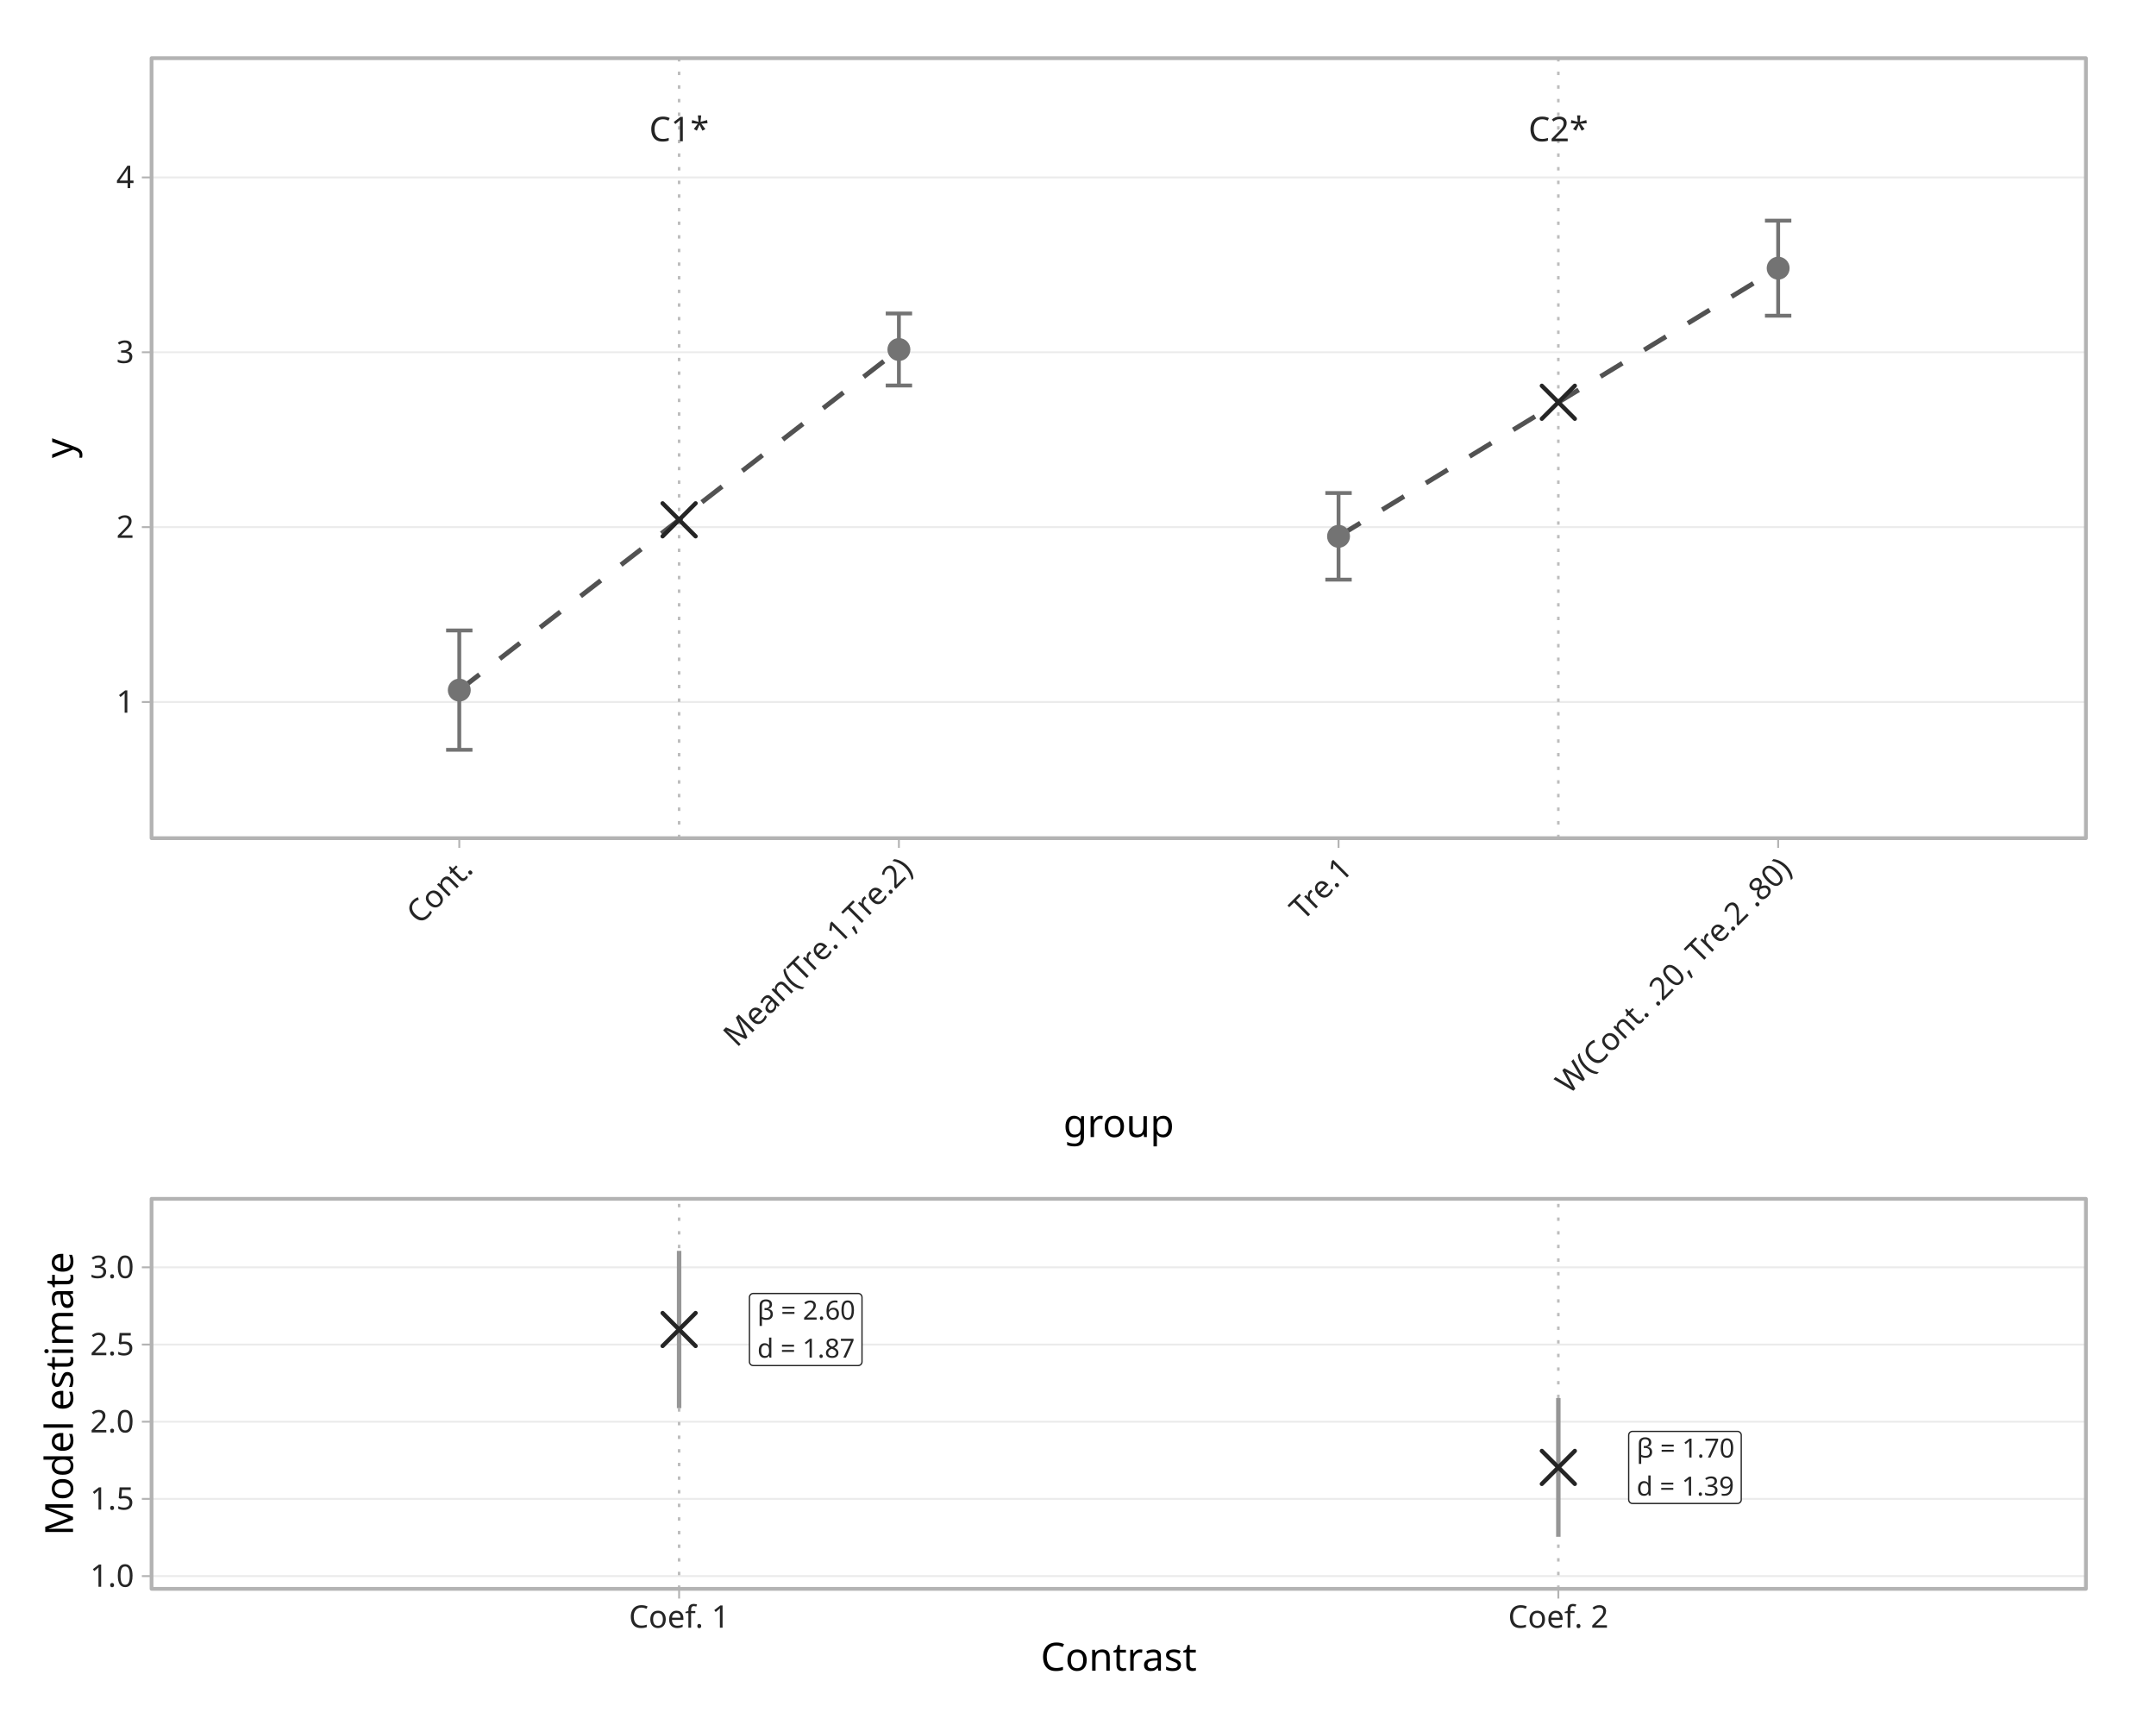
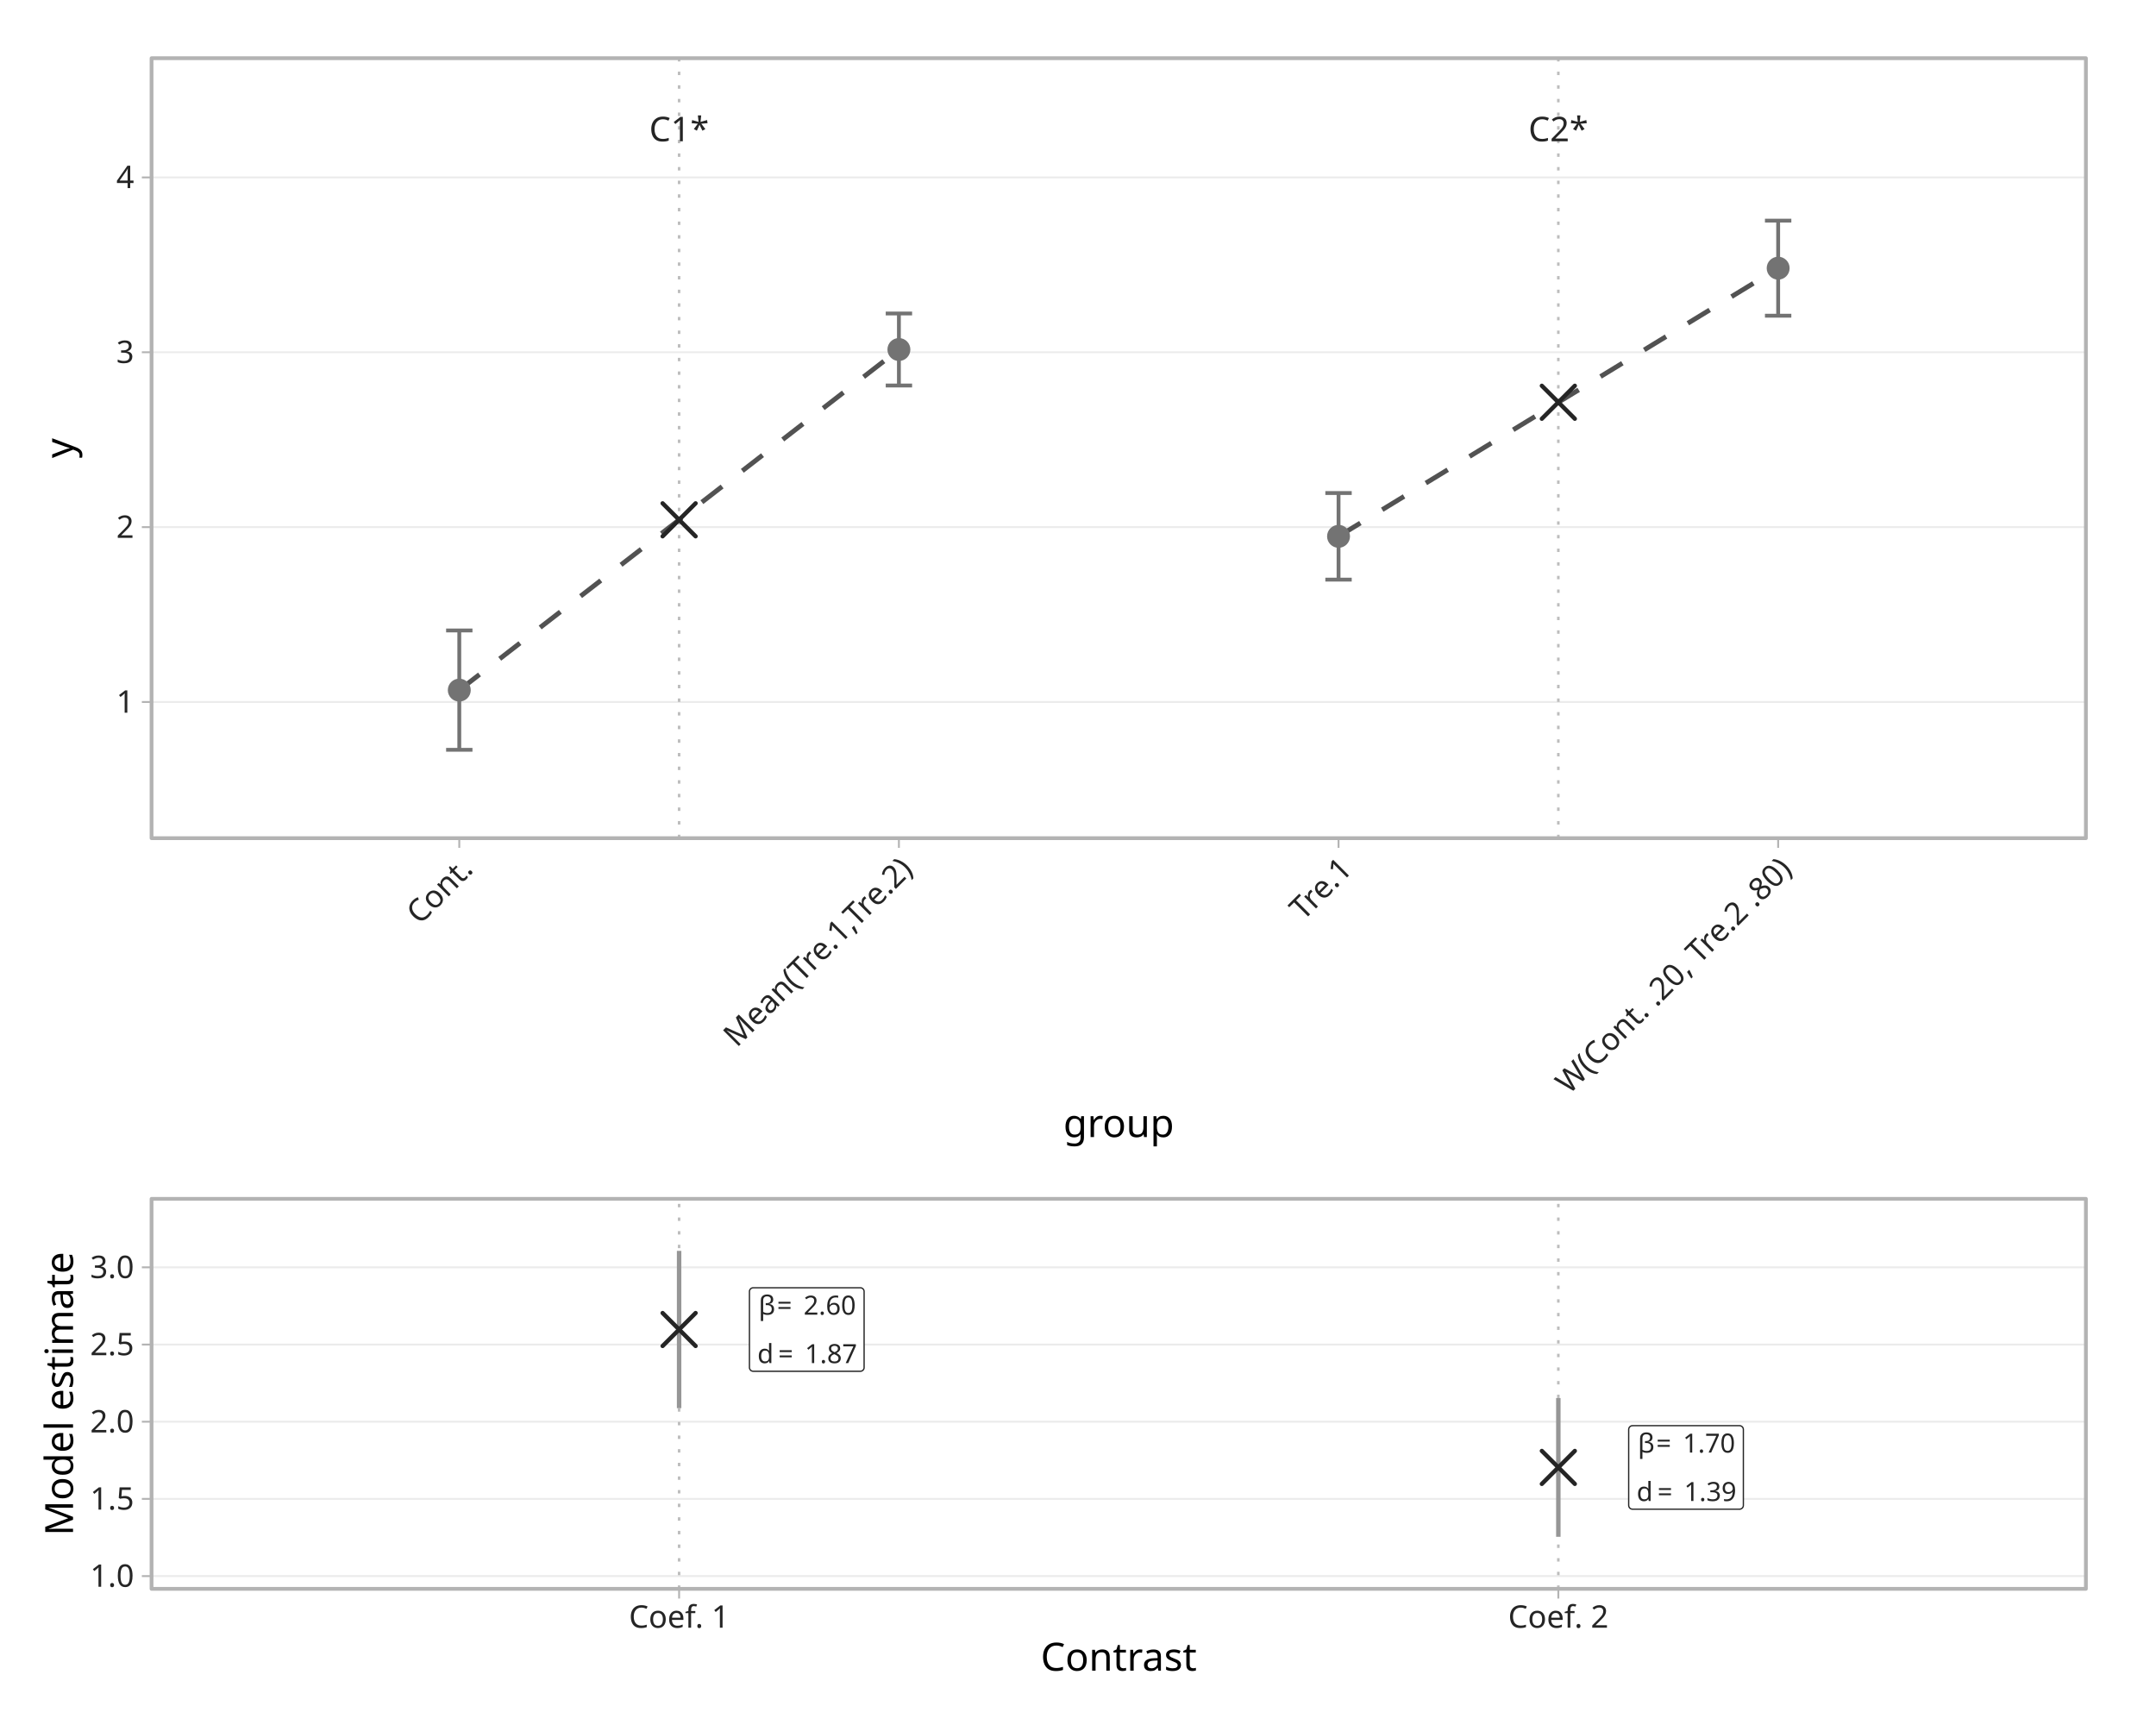
<svg xmlns="http://www.w3.org/2000/svg" class="svglite" data-engine-version="2.0" width="720.00pt" height="576.00pt" viewBox="0 0 720.00 576.00">
  <defs>
    <style type="text/css">
    .svglite line, .svglite polyline, .svglite polygon, .svglite path, .svglite rect, .svglite circle {
      fill: none;
      stroke: #000000;
      stroke-linecap: round;
      stroke-linejoin: round;
      stroke-miterlimit: 10.00;
    }
  </style>
  </defs>
  <rect width="100%" height="100%" style="stroke: none; fill: #FFFFFF;" />
  <defs>
    <clipPath id="cpMC4wMHw3MjAuMDB8MC4wMHw1NzYuMDA=">
      <rect x="0.00" y="0.00" width="720.00" height="576.00" />
    </clipPath>
  </defs>
  <g clip-path="url(#cpMC4wMHw3MjAuMDB8MC4wMHw1NzYuMDA=)">
    <rect x="0" y="0.00" width="720.00" height="576.00" style="stroke-width: 1.07; stroke: #FFFFFF; fill: #FFFFFF;" />
  </g>
  <defs>
    <clipPath id="cpNTAuNjF8Njk2LjU5fDE5LjQzfDUzMC41Mw==">
      <rect x="50.61" y="19.43" width="645.98" height="511.10" />
    </clipPath>
  </defs>
  <g clip-path="url(#cpNTAuNjF8Njk2LjU5fDE5LjQzfDUzMC41Mw==)">
</g>
  <g clip-path="url(#cpMC4wMHw3MjAuMDB8MC4wMHw1NzYuMDA=)">
</g>
  <defs>
    <clipPath id="cpNS40OHw3MTQuNTJ8NS40OHwzOTIuMzQ=">
      <rect x="5.48" y="5.48" width="709.04" height="386.86" />
    </clipPath>
  </defs>
  <g clip-path="url(#cpNS40OHw3MTQuNTJ8NS40OHwzOTIuMzQ=)">
    <rect x="5.48" y="5.48" width="709.04" height="386.86" style="stroke-width: 1.26; stroke: #FFFFFF; fill: #FFFFFF;" />
  </g>
  <g clip-path="url(#cpMC4wMHw3MjAuMDB8MC4wMHw1NzYuMDA=)">
</g>
  <defs>
    <clipPath id="cpNS40OHw3MTQuNTJ8MzkyLjM0fDU3MC41Mg==">
      <rect x="5.48" y="392.34" width="709.04" height="178.18" />
    </clipPath>
  </defs>
  <g clip-path="url(#cpNS40OHw3MTQuNTJ8MzkyLjM0fDU3MC41Mg==)">
    <rect x="5.48" y="392.34" width="709.04" height="178.18" style="stroke-width: 1.26; stroke: #FFFFFF; fill: #FFFFFF;" />
  </g>
  <g clip-path="url(#cpMC4wMHw3MjAuMDB8MC4wMHw1NzYuMDA=)">
    <rect x="50.61" y="19.43" width="645.98" height="260.45" style="stroke-width: 1.26; stroke: none; fill: #FFFFFF;" />
    <polyline points="50.61,234.40 696.59,234.40 " style="stroke-width: 0.63; stroke: #EBEBEB; stroke-linecap: butt;" />
    <polyline points="50.61,176.01 696.59,176.01 " style="stroke-width: 0.63; stroke: #EBEBEB; stroke-linecap: butt;" />
    <polyline points="50.61,117.62 696.59,117.62 " style="stroke-width: 0.63; stroke: #EBEBEB; stroke-linecap: butt;" />
    <polyline points="50.61,59.24 696.59,59.24 " style="stroke-width: 0.63; stroke: #EBEBEB; stroke-linecap: butt;" />
    <line x1="226.79" y1="279.87" x2="226.79" y2="19.43" style="stroke-width: 0.85; stroke: #BDBDBD; stroke-dasharray: 1.14,3.41; stroke-linecap: butt;" />
    <line x1="520.41" y1="279.87" x2="520.41" y2="19.43" style="stroke-width: 0.85; stroke: #BDBDBD; stroke-dasharray: 1.14,3.41; stroke-linecap: butt;" />
    <line x1="153.38" y1="230.44" x2="300.19" y2="116.71" style="stroke-width: 1.60; stroke: #525252; stroke-dasharray: 8.54,8.54; stroke-linecap: butt;" />
    <line x1="447.01" y1="179.09" x2="593.82" y2="89.55" style="stroke-width: 1.60; stroke: #525252; stroke-dasharray: 8.54,8.54; stroke-linecap: butt;" />
    <polyline points="295.79,104.68 304.60,104.68 " style="stroke-width: 1.28; stroke: #737373; stroke-linecap: butt;" />
    <polyline points="300.19,104.68 300.19,128.73 " style="stroke-width: 1.28; stroke: #737373; stroke-linecap: butt;" />
    <polyline points="295.79,128.73 304.60,128.73 " style="stroke-width: 1.28; stroke: #737373; stroke-linecap: butt;" />
    <polyline points="148.98,210.52 157.78,210.52 " style="stroke-width: 1.28; stroke: #737373; stroke-linecap: butt;" />
    <polyline points="153.38,210.52 153.38,250.37 " style="stroke-width: 1.28; stroke: #737373; stroke-linecap: butt;" />
    <polyline points="148.98,250.37 157.78,250.37 " style="stroke-width: 1.28; stroke: #737373; stroke-linecap: butt;" />
    <polyline points="589.41,73.67 598.22,73.67 " style="stroke-width: 1.28; stroke: #737373; stroke-linecap: butt;" />
    <polyline points="593.82,73.67 593.82,105.42 " style="stroke-width: 1.28; stroke: #737373; stroke-linecap: butt;" />
    <polyline points="589.41,105.42 598.22,105.42 " style="stroke-width: 1.28; stroke: #737373; stroke-linecap: butt;" />
    <polyline points="442.60,164.63 451.41,164.63 " style="stroke-width: 1.28; stroke: #737373; stroke-linecap: butt;" />
    <polyline points="447.01,164.63 447.01,193.54 " style="stroke-width: 1.28; stroke: #737373; stroke-linecap: butt;" />
    <polyline points="442.60,193.54 451.41,193.54 " style="stroke-width: 1.28; stroke: #737373; stroke-linecap: butt;" />
    <circle cx="300.19" cy="116.71" r="3.41" style="stroke-width: 0.84; stroke: #737373; fill: #737373;" />
    <circle cx="153.38" cy="230.44" r="3.41" style="stroke-width: 0.84; stroke: #737373; fill: #737373;" />
    <circle cx="593.82" cy="89.55" r="3.41" style="stroke-width: 0.84; stroke: #737373; fill: #737373;" />
    <circle cx="447.01" cy="179.09" r="3.41" style="stroke-width: 0.84; stroke: #737373; fill: #737373;" />
    <line x1="221.28" y1="179.08" x2="232.30" y2="168.06" style="stroke-width: 1.42; stroke: #252525;" />
    <line x1="221.28" y1="168.06" x2="232.30" y2="179.08" style="stroke-width: 1.42; stroke: #252525;" />
    <line x1="514.90" y1="139.83" x2="525.92" y2="128.81" style="stroke-width: 1.42; stroke: #252525;" />
    <line x1="514.90" y1="128.81" x2="525.92" y2="139.83" style="stroke-width: 1.42; stroke: #252525;" />
    <text x="226.79" y="47.17" text-anchor="middle" style="font-size: 11.38px; fill: #252525; font-family: sans;" textLength="18.98px" lengthAdjust="spacingAndGlyphs">C1*</text>
    <text x="520.41" y="47.17" text-anchor="middle" style="font-size: 11.38px; fill: #252525; font-family: sans;" textLength="18.98px" lengthAdjust="spacingAndGlyphs">C2*</text>
    <rect x="50.61" y="19.43" width="645.98" height="260.45" style="stroke-width: 1.26; stroke: #B3B3B3;" />
    <text x="44.78" y="237.98" text-anchor="end" style="font-size: 10.40px; fill: #252525; font-family: sans;" textLength="5.78px" lengthAdjust="spacingAndGlyphs">1</text>
    <text x="44.78" y="179.59" text-anchor="end" style="font-size: 10.40px; fill: #252525; font-family: sans;" textLength="5.78px" lengthAdjust="spacingAndGlyphs">2</text>
    <text x="44.78" y="121.20" text-anchor="end" style="font-size: 10.40px; fill: #252525; font-family: sans;" textLength="5.78px" lengthAdjust="spacingAndGlyphs">3</text>
    <text x="44.78" y="62.81" text-anchor="end" style="font-size: 10.40px; fill: #252525; font-family: sans;" textLength="5.78px" lengthAdjust="spacingAndGlyphs">4</text>
    <polyline points="47.37,234.40 50.61,234.40 " style="stroke-width: 0.63; stroke: #B3B3B3; stroke-linecap: butt;" />
    <polyline points="47.37,176.01 50.61,176.01 " style="stroke-width: 0.63; stroke: #B3B3B3; stroke-linecap: butt;" />
    <polyline points="47.37,117.62 50.61,117.62 " style="stroke-width: 0.63; stroke: #B3B3B3; stroke-linecap: butt;" />
    <polyline points="47.37,59.24 50.61,59.24 " style="stroke-width: 0.63; stroke: #B3B3B3; stroke-linecap: butt;" />
    <polyline points="153.38,283.11 153.38,279.87 " style="stroke-width: 0.63; stroke: #B3B3B3; stroke-linecap: butt;" />
    <polyline points="300.19,283.11 300.19,279.87 " style="stroke-width: 0.63; stroke: #B3B3B3; stroke-linecap: butt;" />
    <polyline points="447.01,283.11 447.01,279.87 " style="stroke-width: 0.63; stroke: #B3B3B3; stroke-linecap: butt;" />
    <polyline points="593.82,283.11 593.82,279.87 " style="stroke-width: 0.63; stroke: #B3B3B3; stroke-linecap: butt;" />
    <text transform="translate(158.44,290.76) rotate(-45)" text-anchor="end" style="font-size: 10.40px; fill: #252525; font-family: sans;" textLength="24.86px" lengthAdjust="spacingAndGlyphs">Cont.</text>
    <text transform="translate(305.25,290.76) rotate(-45)" text-anchor="end" style="font-size: 10.40px; fill: #252525; font-family: sans;" textLength="84.38px" lengthAdjust="spacingAndGlyphs">Mean(Tre.1,Tre.2)</text>
    <text transform="translate(452.07,290.76) rotate(-45)" text-anchor="end" style="font-size: 10.40px; fill: #252525; font-family: sans;" textLength="24.27px" lengthAdjust="spacingAndGlyphs">Tre.1</text>
    <text transform="translate(598.88,290.76) rotate(-45)" text-anchor="end" style="font-size: 10.40px; fill: #252525; font-family: sans;" textLength="106.35px" lengthAdjust="spacingAndGlyphs">W(Cont. .20, Tre.2 .80)</text>
    <text x="373.60" y="379.67" text-anchor="middle" style="font-size: 13.00px; font-family: sans;" textLength="33.25px" lengthAdjust="spacingAndGlyphs">group</text>
    <text transform="translate(24.39,149.65) rotate(-90)" text-anchor="middle" style="font-size: 13.00px; font-family: sans;" textLength="6.51px" lengthAdjust="spacingAndGlyphs">y</text>
    <rect x="50.61" y="400.31" width="645.98" height="130.22" style="stroke-width: 1.26; stroke: none; fill: #FFFFFF;" />
    <polyline points="50.61,526.28 696.59,526.28 " style="stroke-width: 0.63; stroke: #EBEBEB; stroke-linecap: butt;" />
    <polyline points="50.61,500.50 696.59,500.50 " style="stroke-width: 0.63; stroke: #EBEBEB; stroke-linecap: butt;" />
    <polyline points="50.61,474.73 696.59,474.73 " style="stroke-width: 0.63; stroke: #EBEBEB; stroke-linecap: butt;" />
    <polyline points="50.61,448.96 696.59,448.96 " style="stroke-width: 0.63; stroke: #EBEBEB; stroke-linecap: butt;" />
    <polyline points="50.61,423.18 696.59,423.18 " style="stroke-width: 0.63; stroke: #EBEBEB; stroke-linecap: butt;" />
    <line x1="226.79" y1="530.53" x2="226.79" y2="400.31" style="stroke-width: 0.85; stroke: #BDBDBD; stroke-dasharray: 1.14,3.41; stroke-linecap: butt;" />
    <line x1="520.41" y1="530.53" x2="520.41" y2="400.31" style="stroke-width: 0.85; stroke: #BDBDBD; stroke-dasharray: 1.14,3.41; stroke-linecap: butt;" />
    <line x1="226.79" y1="470.21" x2="226.79" y2="417.68" style="stroke-width: 1.49; stroke: #969696; stroke-linecap: butt;" />
    <line x1="520.41" y1="513.15" x2="520.41" y2="466.83" style="stroke-width: 1.49; stroke: #969696; stroke-linecap: butt;" />
    <line x1="221.28" y1="449.45" x2="232.30" y2="438.43" style="stroke-width: 1.42; stroke: #252525;" />
    <line x1="221.28" y1="438.43" x2="232.30" y2="449.45" style="stroke-width: 1.42; stroke: #252525;" />
    <line x1="514.90" y1="495.50" x2="525.92" y2="484.48" style="stroke-width: 1.42; stroke: #252525;" />
    <line x1="514.90" y1="484.48" x2="525.92" y2="495.50" style="stroke-width: 1.42; stroke: #252525;" />
-     <polygon points="251.55,455.98 286.60,455.98 286.55,455.97 286.75,455.97 286.95,455.93 287.14,455.85 287.32,455.75 287.48,455.62 287.61,455.47 287.72,455.30 287.80,455.11 287.85,454.91 287.87,454.71 287.87,454.71 287.87,433.18 287.87,433.18 287.85,432.98 287.80,432.78 287.72,432.59 287.61,432.42 287.48,432.27 287.32,432.14 287.14,432.03 286.95,431.96 286.75,431.92 286.60,431.91 251.55,431.91 251.70,431.92 251.50,431.91 251.29,431.94 251.10,431.99 250.91,432.08 250.74,432.20 250.60,432.34 250.47,432.50 250.38,432.68 250.31,432.88 250.28,433.08 250.28,433.18 250.28,454.71 250.28,454.60 250.28,454.81 250.31,455.01 250.38,455.20 250.47,455.38 250.60,455.55 250.74,455.69 250.91,455.81 251.10,455.89 251.29,455.95 251.50,455.97 " style="stroke-width: 0.43; stroke: #252525; fill: #FFFFFF;" />
-     <text x="252.92" y="440.63" style="font-size: 8.82px; fill: #252525; font-family: sans;" textLength="32.30px" lengthAdjust="spacingAndGlyphs">β = 2.60</text>
-     <text x="252.92" y="453.33" style="font-size: 8.82px; fill: #252525; font-family: sans;" textLength="32.13px" lengthAdjust="spacingAndGlyphs">d = 1.87</text>
-     <polygon points="545.17,502.03 580.22,502.03 580.17,502.02 580.38,502.02 580.58,501.98 580.77,501.90 580.94,501.80 581.10,501.67 581.24,501.52 581.35,501.35 581.43,501.16 581.48,500.96 581.49,500.76 581.49,500.76 581.49,479.23 581.49,479.23 581.48,479.03 581.43,478.83 581.35,478.64 581.24,478.47 581.10,478.32 580.94,478.19 580.77,478.08 580.58,478.01 580.38,477.97 580.22,477.96 545.17,477.96 545.33,477.97 545.12,477.96 544.92,477.99 544.72,478.04 544.54,478.13 544.37,478.25 544.22,478.39 544.10,478.55 544.00,478.73 543.94,478.93 543.91,479.13 543.90,479.23 543.90,500.76 543.91,500.65 543.91,500.86 543.94,501.06 544.00,501.25 544.10,501.43 544.22,501.60 544.37,501.74 544.54,501.86 544.72,501.94 544.92,502.00 545.12,502.02 " style="stroke-width: 0.43; stroke: #252525; fill: #FFFFFF;" />
-     <text x="546.55" y="486.68" style="font-size: 8.82px; fill: #252525; font-family: sans;" textLength="32.30px" lengthAdjust="spacingAndGlyphs">β = 1.70</text>
-     <text x="546.55" y="499.38" style="font-size: 8.82px; fill: #252525; font-family: sans;" textLength="32.13px" lengthAdjust="spacingAndGlyphs">d = 1.39</text>
+     <polygon points="251.55,457.89 287.30,457.89 287.25,457.88 287.46,457.88 287.66,457.84 287.85,457.76 288.03,457.66 288.18,457.53 288.32,457.38 288.43,457.21 288.51,457.02 288.56,456.82 288.57,456.62 288.57,456.62 288.57,431.27 288.57,431.27 288.56,431.07 288.51,430.87 288.43,430.68 288.32,430.51 288.18,430.36 288.03,430.23 287.85,430.12 287.66,430.05 287.46,430.01 287.30,430.00 251.55,430.00 251.70,430.01 251.50,430.00 251.29,430.03 251.10,430.08 250.91,430.17 250.74,430.29 250.60,430.43 250.47,430.59 250.38,430.77 250.31,430.97 250.28,431.17 250.28,431.27 250.28,456.62 250.28,456.51 250.28,456.72 250.31,456.92 250.38,457.11 250.47,457.29 250.60,457.46 250.74,457.60 250.91,457.72 251.10,457.80 251.29,457.86 251.50,457.88 " style="stroke-width: 0.43; stroke: #252525; fill: #FFFFFF;" />
+     <text x="253.33" y="438.98" style="font-size: 8.82px; fill: #252525; font-family: sans;" textLength="4.09px" lengthAdjust="spacingAndGlyphs">β</text>
+     <text x="259.46" y="438.98" style="font-size: 8.82px; fill: #252525; font-family: sans;" textLength="6.85px" lengthAdjust="spacingAndGlyphs">=</text>
+     <text x="268.35" y="438.98" style="font-size: 8.82px; fill: #252525; font-family: sans;" textLength="17.17px" lengthAdjust="spacingAndGlyphs">2.60</text>
+     <text x="252.92" y="455.15" style="font-size: 8.82px; fill: #252525; font-family: sans;" textLength="4.91px" lengthAdjust="spacingAndGlyphs">d</text>
+     <text x="259.87" y="455.15" style="font-size: 8.82px; fill: #252525; font-family: sans;" textLength="6.85px" lengthAdjust="spacingAndGlyphs">=</text>
+     <text x="268.76" y="455.15" style="font-size: 8.82px; fill: #252525; font-family: sans;" textLength="17.17px" lengthAdjust="spacingAndGlyphs">1.87</text>
+     <polygon points="545.17,503.94 580.93,503.94 580.88,503.93 581.08,503.93 581.28,503.89 581.47,503.81 581.65,503.71 581.81,503.58 581.95,503.43 582.05,503.26 582.14,503.07 582.18,502.87 582.20,502.67 582.20,502.67 582.20,477.32 582.20,477.32 582.18,477.12 582.14,476.92 582.05,476.73 581.95,476.56 581.81,476.41 581.65,476.28 581.47,476.17 581.28,476.10 581.08,476.06 580.93,476.05 545.17,476.05 545.33,476.06 545.12,476.05 544.92,476.08 544.72,476.13 544.54,476.22 544.37,476.34 544.22,476.48 544.10,476.64 544.00,476.82 543.94,477.02 543.91,477.22 543.90,477.32 543.90,502.67 543.91,502.56 543.91,502.77 543.94,502.97 544.00,503.16 544.10,503.34 544.22,503.51 544.37,503.65 544.54,503.77 544.72,503.85 544.92,503.91 545.12,503.93 " style="stroke-width: 0.43; stroke: #252525; fill: #FFFFFF;" />
+     <text x="546.96" y="485.03" style="font-size: 8.82px; fill: #252525; font-family: sans;" textLength="4.09px" lengthAdjust="spacingAndGlyphs">β</text>
+     <text x="553.09" y="485.03" style="font-size: 8.82px; fill: #252525; font-family: sans;" textLength="6.85px" lengthAdjust="spacingAndGlyphs">=</text>
+     <text x="561.98" y="485.03" style="font-size: 8.82px; fill: #252525; font-family: sans;" textLength="17.17px" lengthAdjust="spacingAndGlyphs">1.70</text>
+     <text x="546.55" y="501.20" style="font-size: 8.82px; fill: #252525; font-family: sans;" textLength="4.91px" lengthAdjust="spacingAndGlyphs">d</text>
+     <text x="553.50" y="501.20" style="font-size: 8.82px; fill: #252525; font-family: sans;" textLength="6.85px" lengthAdjust="spacingAndGlyphs">=</text>
+     <text x="562.39" y="501.20" style="font-size: 8.82px; fill: #252525; font-family: sans;" textLength="17.17px" lengthAdjust="spacingAndGlyphs">1.39</text>
    <rect x="50.61" y="400.31" width="645.98" height="130.22" style="stroke-width: 1.26; stroke: #B3B3B3;" />
    <text x="44.78" y="529.85" text-anchor="end" style="font-size: 10.40px; fill: #252525; font-family: sans;" textLength="14.46px" lengthAdjust="spacingAndGlyphs">1.0</text>
    <text x="44.78" y="504.08" text-anchor="end" style="font-size: 10.40px; fill: #252525; font-family: sans;" textLength="14.46px" lengthAdjust="spacingAndGlyphs">1.5</text>
    <text x="44.78" y="478.31" text-anchor="end" style="font-size: 10.40px; fill: #252525; font-family: sans;" textLength="14.46px" lengthAdjust="spacingAndGlyphs">2.0</text>
    <text x="44.78" y="452.53" text-anchor="end" style="font-size: 10.40px; fill: #252525; font-family: sans;" textLength="14.46px" lengthAdjust="spacingAndGlyphs">2.5</text>
    <text x="44.78" y="426.76" text-anchor="end" style="font-size: 10.40px; fill: #252525; font-family: sans;" textLength="14.46px" lengthAdjust="spacingAndGlyphs">3.0</text>
    <polyline points="47.37,526.28 50.61,526.28 " style="stroke-width: 0.63; stroke: #B3B3B3; stroke-linecap: butt;" />
    <polyline points="47.37,500.50 50.61,500.50 " style="stroke-width: 0.63; stroke: #B3B3B3; stroke-linecap: butt;" />
    <polyline points="47.37,474.73 50.61,474.73 " style="stroke-width: 0.63; stroke: #B3B3B3; stroke-linecap: butt;" />
    <polyline points="47.37,448.96 50.61,448.96 " style="stroke-width: 0.63; stroke: #B3B3B3; stroke-linecap: butt;" />
    <polyline points="47.37,423.18 50.61,423.18 " style="stroke-width: 0.63; stroke: #B3B3B3; stroke-linecap: butt;" />
    <polyline points="226.79,533.77 226.79,530.53 " style="stroke-width: 0.63; stroke: #B3B3B3; stroke-linecap: butt;" />
    <polyline points="520.41,533.77 520.41,530.53 " style="stroke-width: 0.63; stroke: #B3B3B3; stroke-linecap: butt;" />
    <text x="226.79" y="543.52" text-anchor="middle" style="font-size: 10.40px; fill: #252525; font-family: sans;" textLength="33.53px" lengthAdjust="spacingAndGlyphs">Coef. 1</text>
    <text x="520.41" y="543.52" text-anchor="middle" style="font-size: 10.40px; fill: #252525; font-family: sans;" textLength="33.53px" lengthAdjust="spacingAndGlyphs">Coef. 2</text>
    <text x="373.60" y="557.86" text-anchor="middle" style="font-size: 13.00px; font-family: sans;" textLength="49.14px" lengthAdjust="spacingAndGlyphs">Contrast</text>
    <text transform="translate(24.39,465.42) rotate(-90)" text-anchor="middle" style="font-size: 13.00px; font-family: sans;" textLength="88.16px" lengthAdjust="spacingAndGlyphs">Model estimate</text>
  </g>
</svg>
